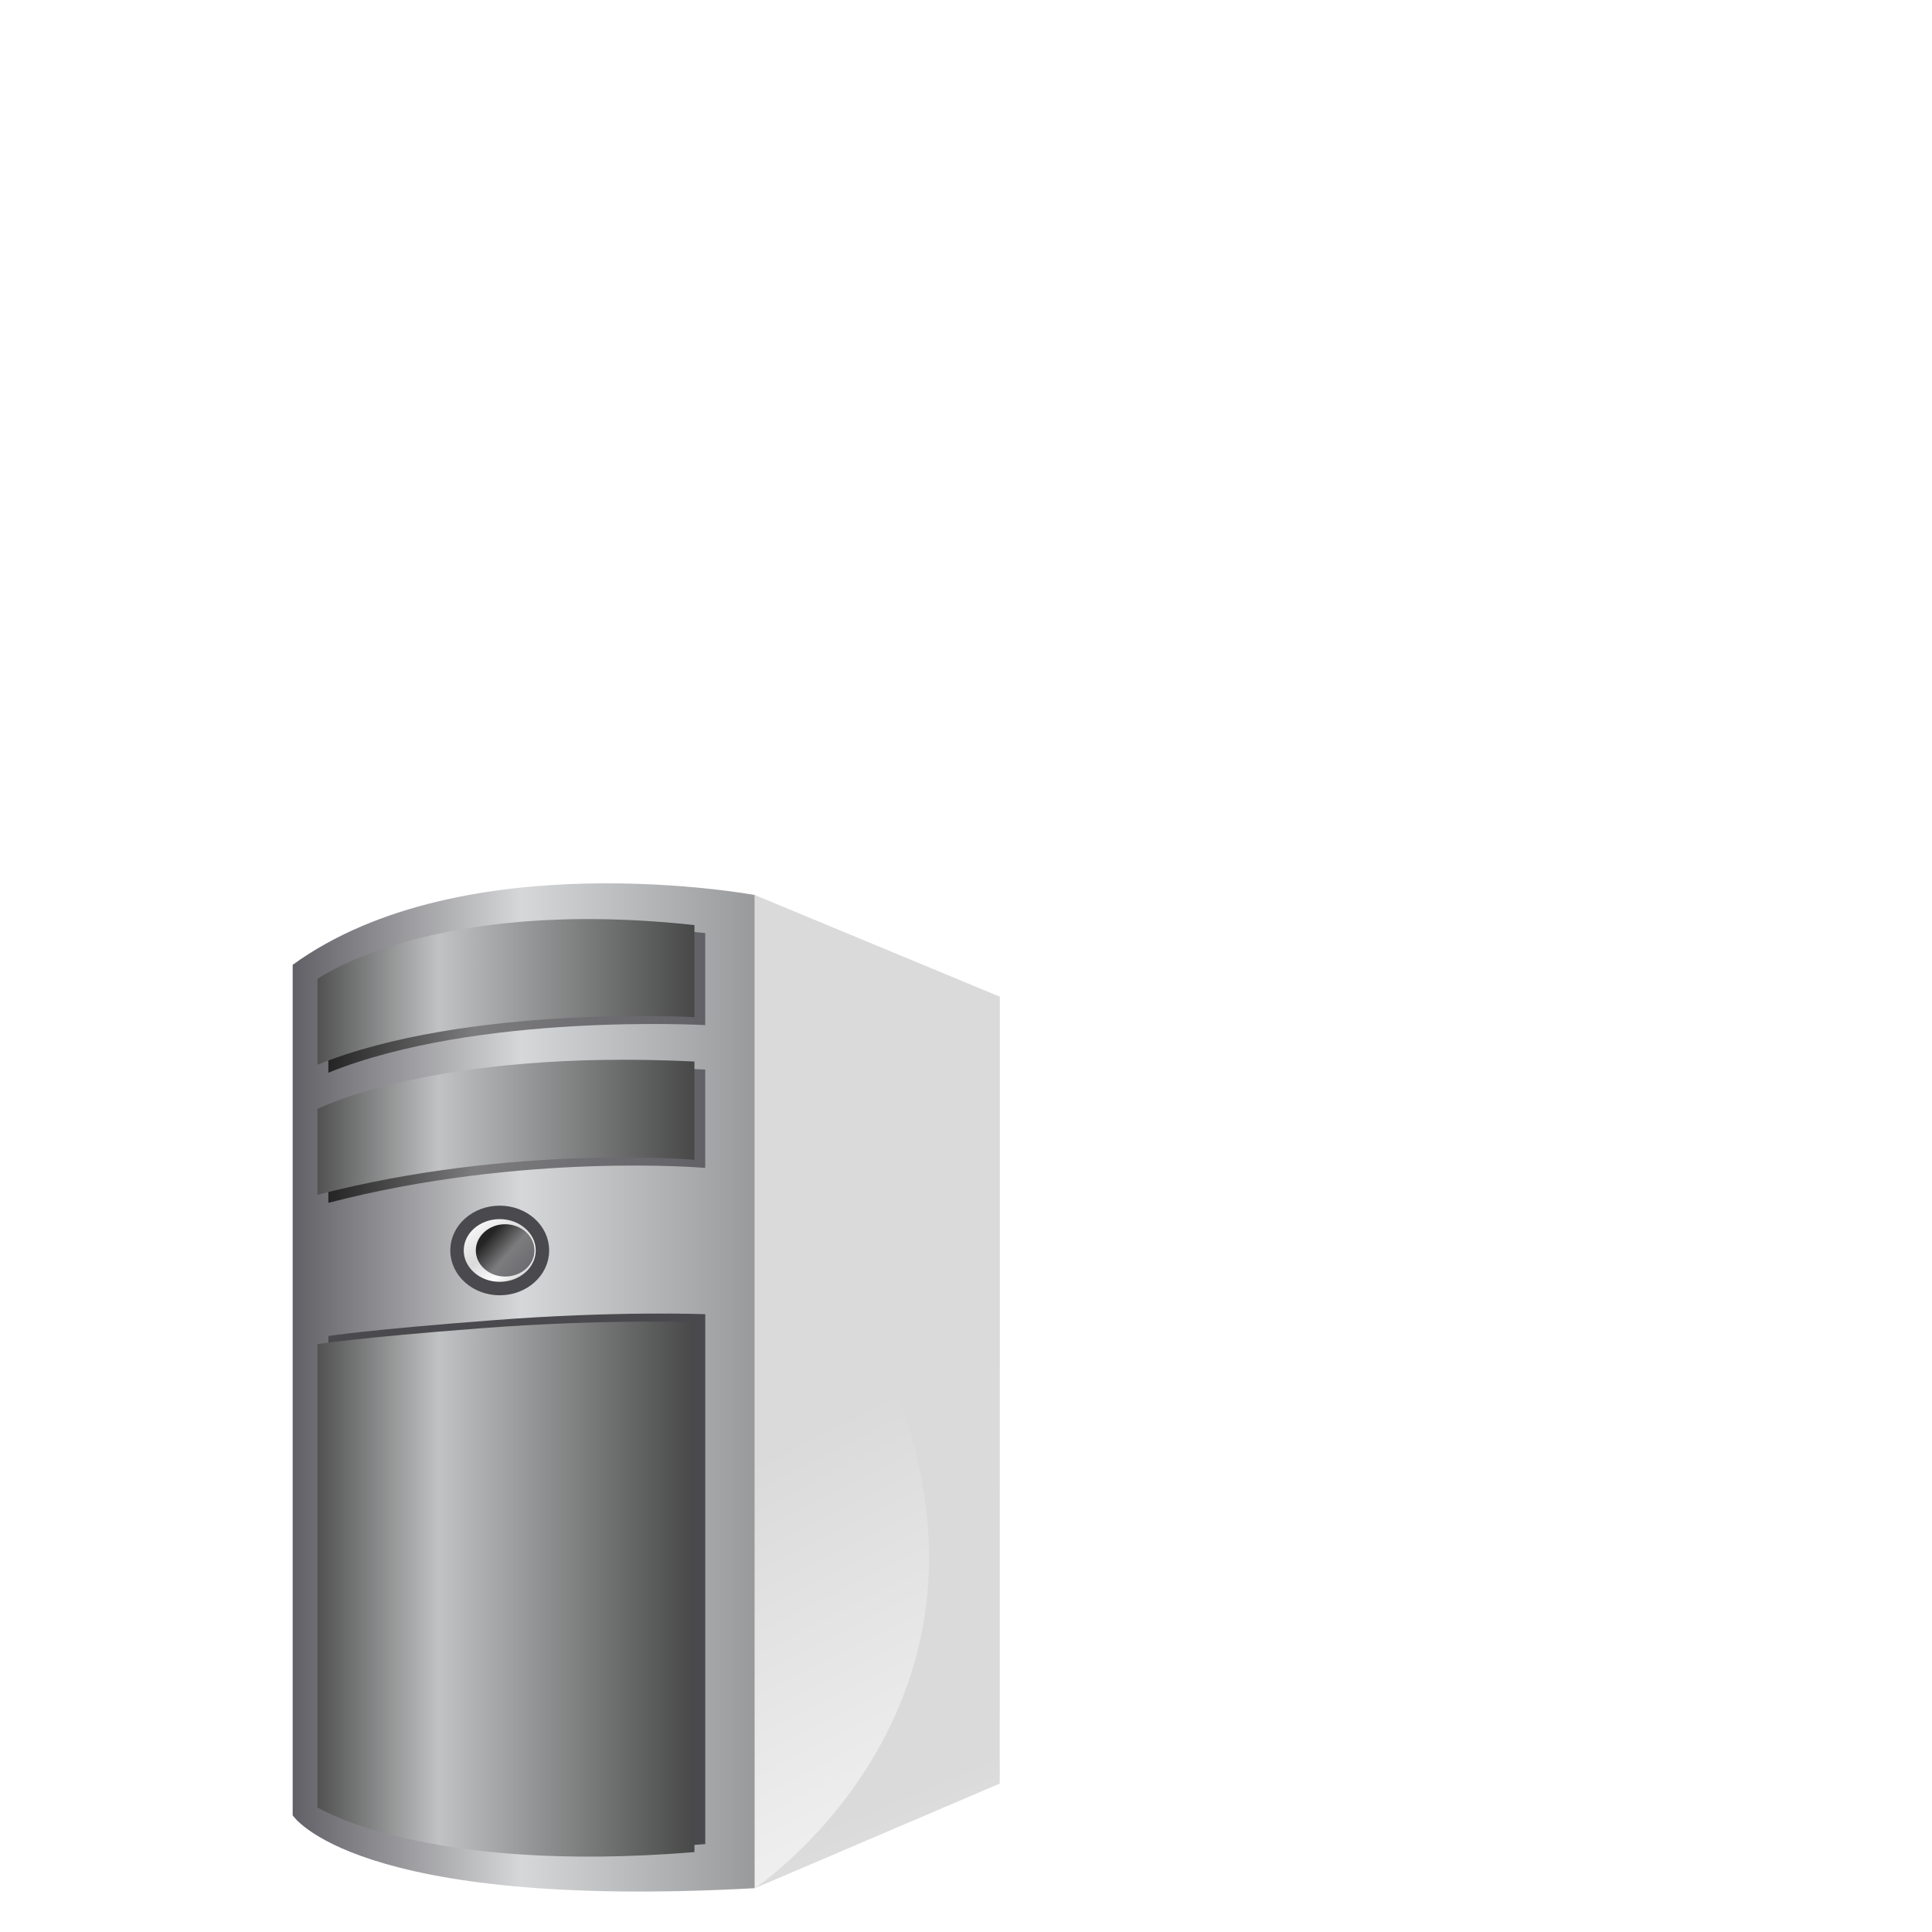
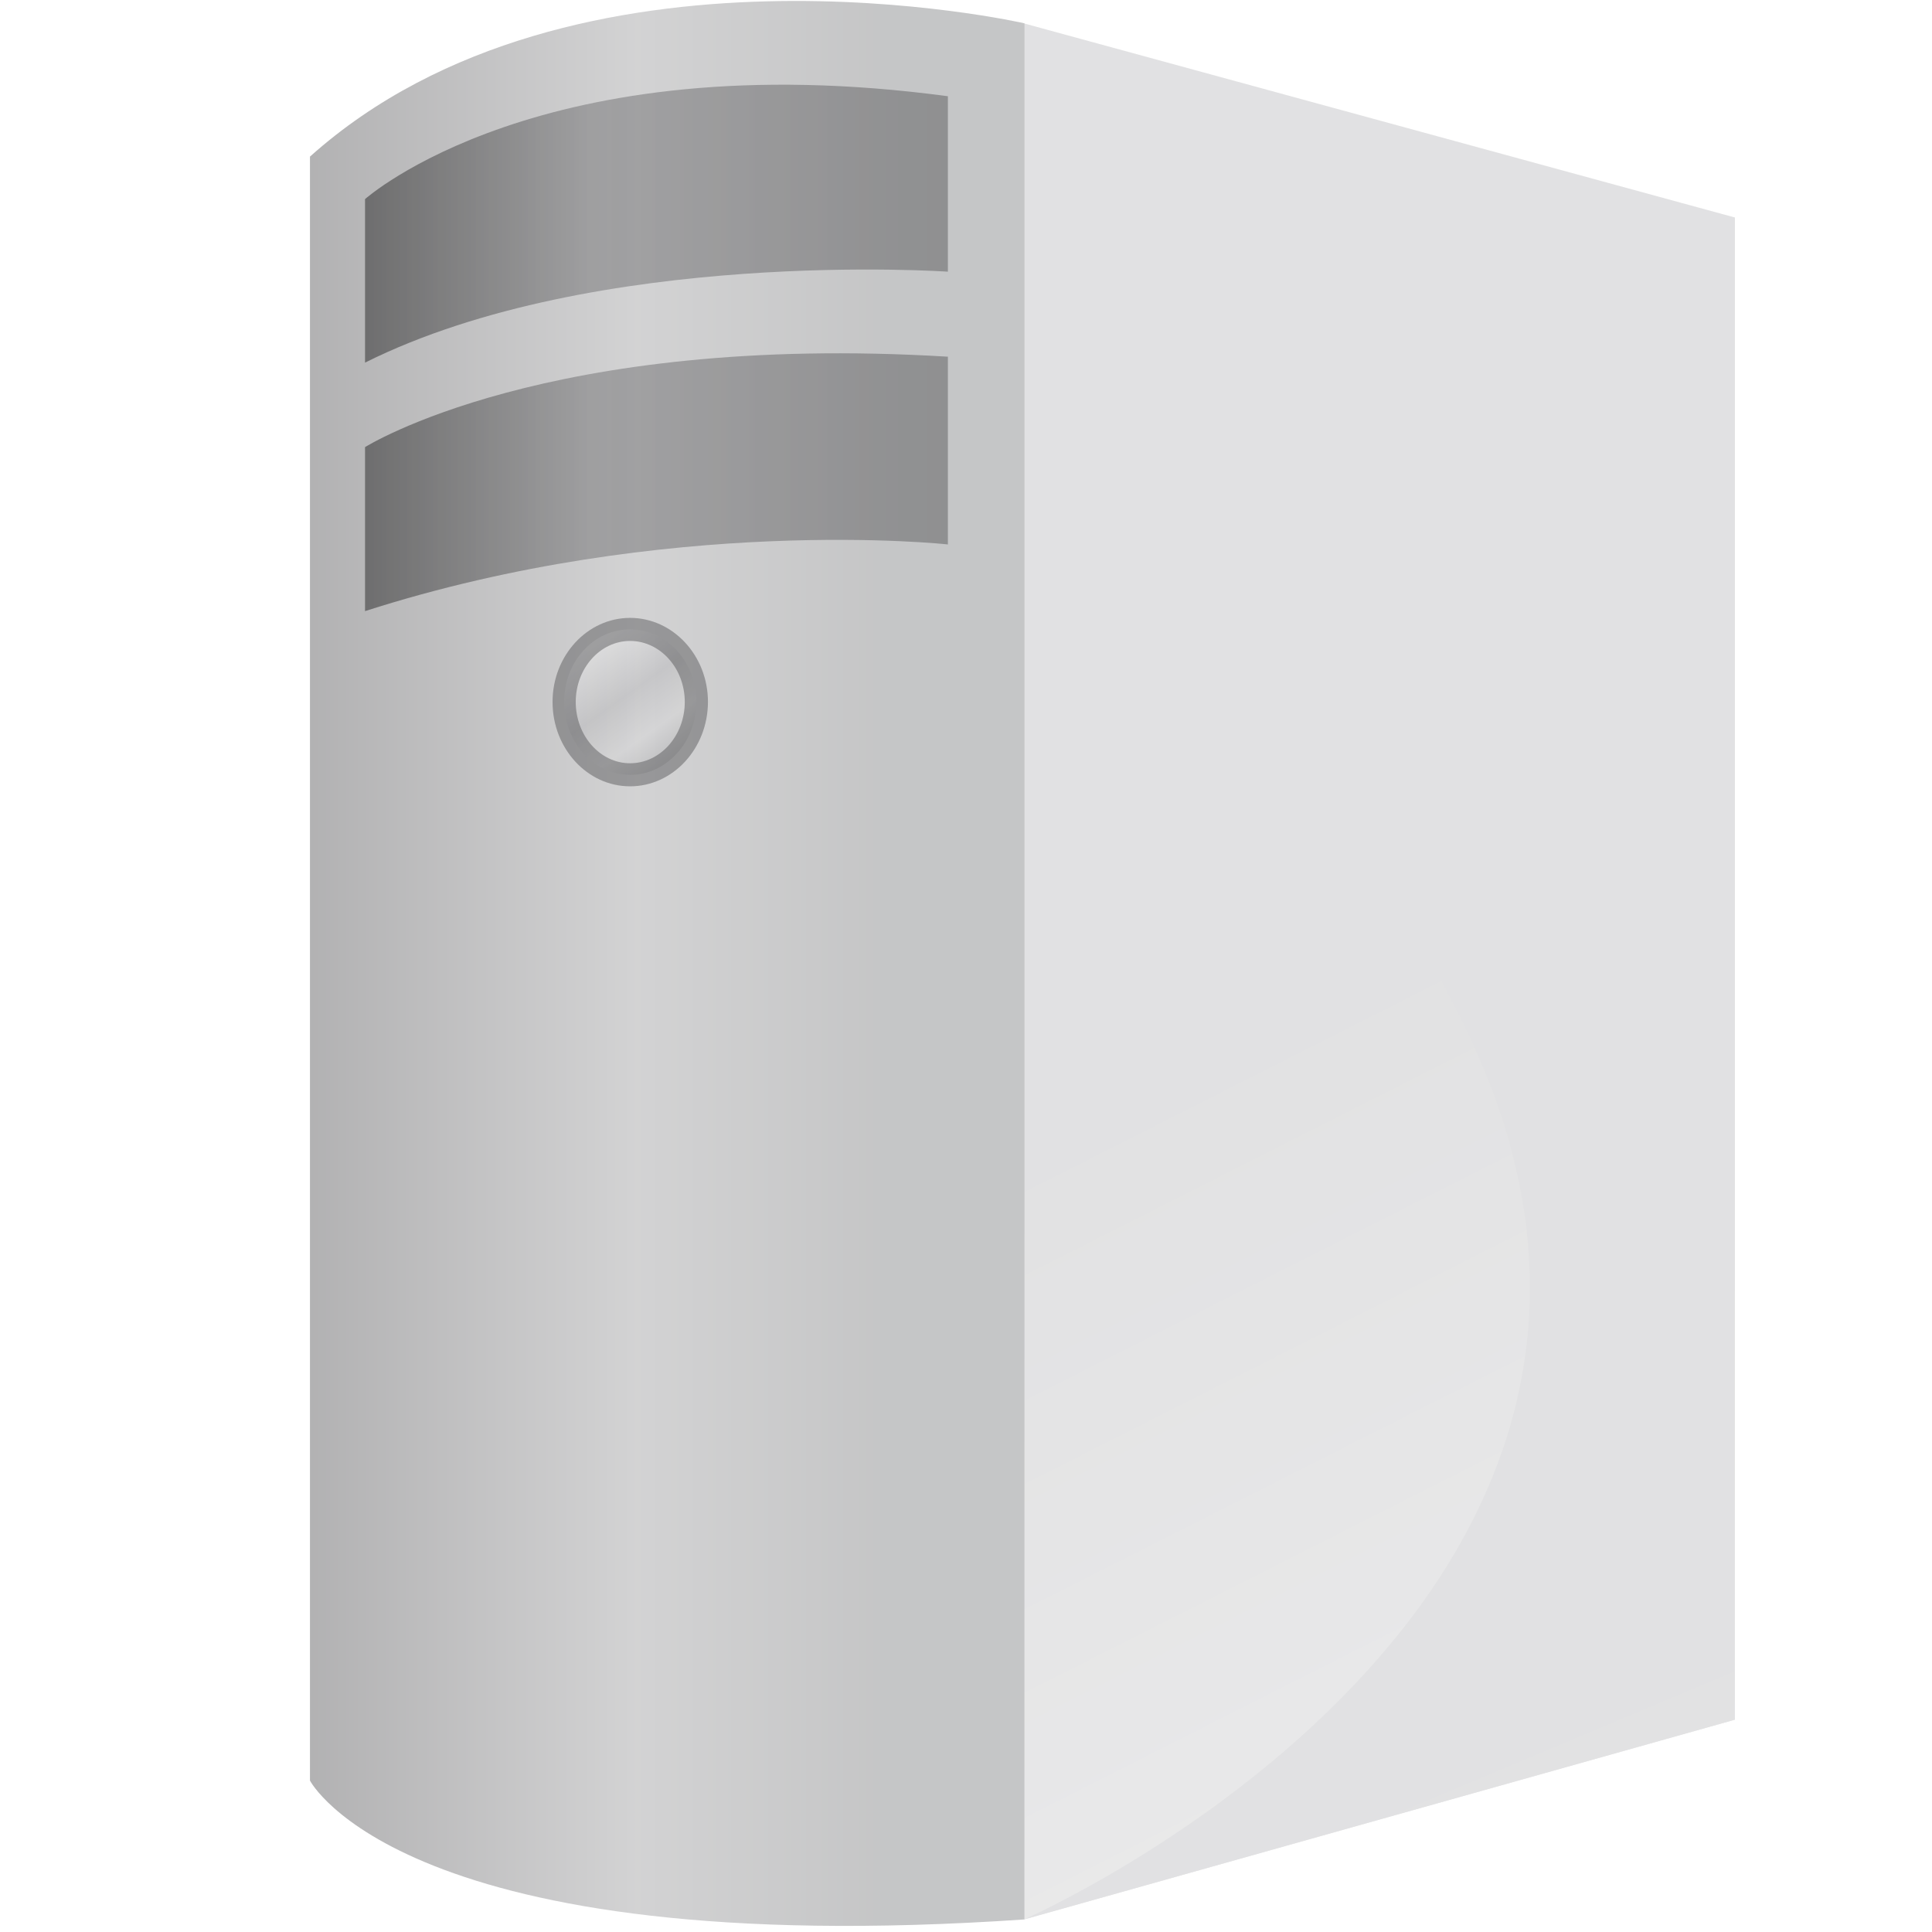
- <svg xmlns="http://www.w3.org/2000/svg" xmlns:xlink="http://www.w3.org/1999/xlink" version="1.1" id="Ebene_1" x="0px" y="0px" width="64px" height="64px" viewBox="0 0 64 64" enable-background="new 0 0 64 64" xml:space="preserve">
-   <defs id="defs612">
-     <radialGradient id="SVGID_1_" cx="29.306" cy="113.435" r="30.679" gradientTransform="matrix(0.9376,0,1e-2,0.6095,3.6207,-51.6258)" gradientUnits="userSpaceOnUse">
-       <stop offset="0.663" style="stop-color:#FFFFFF" id="stop6" />
-       <stop offset="1" style="stop-color:#A2BADC" id="stop8" />
-     </radialGradient>
-     <radialGradient id="SVGID_62_" cx="43.266" cy="36" r="4.764" gradientTransform="translate(0.2803,-0.1104)" gradientUnits="userSpaceOnUse">
-       <stop offset="0.442" style="stop-color:#FFFFFF" id="stop591" />
-       <stop offset="1" style="stop-color:#A2BADC" id="stop593" />
-     </radialGradient>
-     <radialGradient id="SVGID_63_" cx="37.946" cy="42.772" r="2.421" gradientTransform="translate(0.2803,-0.1104)" gradientUnits="userSpaceOnUse">
-       <stop offset="0.264" style="stop-color:#FFFFFF" id="stop598" />
-       <stop offset="1" style="stop-color:#A2BADC" id="stop600" />
-     </radialGradient>
-     <radialGradient id="SVGID_64_" cx="32.308" cy="46.355" r="1.9" gradientTransform="translate(0.2803,-0.1104)" gradientUnits="userSpaceOnUse">
-       <stop offset="0.239" style="stop-color:#FFFFFF" id="stop605" />
-       <stop offset="1" style="stop-color:#A2BADC" id="stop607" />
-     </radialGradient>
-     <radialGradient r="1.9" cy="46.355" cx="32.308" gradientTransform="translate(0.2803,-0.1104)" gradientUnits="userSpaceOnUse" id="radialGradient3022" xlink:href="#SVGID_64_" />
-     <radialGradient r="2.421" cy="42.772" cx="37.946" gradientTransform="translate(0.2803,-0.1104)" gradientUnits="userSpaceOnUse" id="radialGradient3025" xlink:href="#SVGID_63_" />
-     <radialGradient r="4.764" cy="36" cx="43.266" gradientTransform="translate(0.2803,-0.1104)" gradientUnits="userSpaceOnUse" id="radialGradient3028" xlink:href="#SVGID_62_" />
-     <radialGradient r="30.679" cy="113.435" cx="29.306" gradientTransform="matrix(0.9376,0,1e-2,0.6095,3.6207,-51.6258)" gradientUnits="userSpaceOnUse" id="radialGradient3350" xlink:href="#SVGID_1_" />
+ <svg xmlns="http://www.w3.org/2000/svg" xmlns:xlink="http://www.w3.org/1999/xlink" version="1.1" id="Ebene_1" x="0px" y="0px" width="16px" height="16px" viewBox="0 0 16 16" enable-background="new 0 0 16 16" xml:space="preserve">
+   <defs id="defs66">
+     <linearGradient id="linearGradient3147">
+       <stop id="stop3149" offset="0" style="stop-color:#8ae234;stop-opacity:1;" />
+       <stop id="stop3151" offset="1" style="stop-color:#4f9a05;stop-opacity:1;" />
+     </linearGradient>
+     <linearGradient y2="18.891" x2="15.626" y1="2.355" x1="9.033" gradientTransform="matrix(0.418947,0,0,0.687907,34.75998,29.60497)" gradientUnits="userSpaceOnUse" id="linearGradient3405" xlink:href="#linearGradient3147" />
+     <linearGradient id="linearGradient2679">
+       <stop id="stop2681" offset="0" style="stop-color:#f7f7f7;stop-opacity:1" />
+       <stop id="stop2683" offset="1" style="stop-color:#ccd0c7;stop-opacity:1" />
+     </linearGradient>
+     <linearGradient gradientTransform="translate(28.74998,26.00027)" y2="11.022" x2="18.118" y1="11.022" x1="5.028" gradientUnits="userSpaceOnUse" id="linearGradient3409" xlink:href="#linearGradient2679" />
  </defs>
-   <g id="g12">
-     <linearGradient id="SVGID_2_" gradientUnits="userSpaceOnUse" x1="2.803" y1="46.071" x2="25.458" y2="46.071" gradientTransform="translate(0.2803,-0.1104)">
-       <stop offset="0.294" style="stop-color:#4a494d" id="stop15" />
-       <stop offset="0.626" style="stop-color:#bdbfc0" id="stop17" />
-       <stop offset="1" style="stop-color:#7b7c7e" id="stop19" />
+   <linearGradient id="SVGID_1_" gradientUnits="userSpaceOnUse" x1="-0.409" y1="8.857" x2="8.348" y2="8.857" gradientTransform="matrix(1 0 0 -1 0.4204 16.8359)">
+     <stop offset="0.294" style="stop-color:#3F3E41" id="stop4" />
+     <stop offset="0.601" style="stop-color:#909092" id="stop6" />
+     <stop offset="0.828" style="stop-color:#6F7072" id="stop8" />
+   </linearGradient>
+   <path opacity="0.4" fill="url(#SVGID_1_)" d="M2.567,1.297v13.449c0,0,0.772,1.502,5.917,1.15V0.193  C8.484,0.193,4.753-0.66,2.567,1.297z" id="path10" />
+   <linearGradient id="SVGID_2_" gradientUnits="userSpaceOnUse" x1="2.603" y1="12.844" x2="7.43" y2="12.844" gradientTransform="matrix(1 0 0 -1 0.4204 16.8359)">
+     <stop offset="0" style="stop-color:#000000" id="stop13" />
+     <stop offset="0.387" style="stop-color:#58585A" id="stop15" />
+     <stop offset="1" style="stop-color:#3F3E41" id="stop17" />
+   </linearGradient>
+   <path opacity="0.4" fill="url(#SVGID_2_)" d="M3.023,5.061V3.703c0,0,1.504-0.951,4.827-0.749v1.555  C7.851,4.508,5.529,4.256,3.023,5.061z" id="path19" />
+   <linearGradient id="SVGID_3_" gradientUnits="userSpaceOnUse" x1="2.603" y1="14.983" x2="7.43" y2="14.983" gradientTransform="matrix(1 0 0 -1 0.4204 16.8359)">
+     <stop offset="0" style="stop-color:#000000" id="stop22" />
+     <stop offset="0.387" style="stop-color:#58585A" id="stop24" />
+     <stop offset="1" style="stop-color:#3F3E41" id="stop26" />
+   </linearGradient>
+   <path opacity="0.4" fill="url(#SVGID_3_)" d="M3.023,3.003V1.649c0,0,1.457-1.305,4.827-0.852V2.25  C7.851,2.25,4.938,2.048,3.023,3.003z" id="path28" />
+   <linearGradient id="SVGID_4_" gradientUnits="userSpaceOnUse" x1="4.422" y1="11.549" x2="5.299" y2="10.321" gradientTransform="matrix(1 0 0 -1 0.4204 16.8359)">
+     <stop offset="0" style="stop-color:#FFFFFF" id="stop31" />
+     <stop offset="0.387" style="stop-color:#B5B5B8" id="stop33" />
+     <stop offset="0.626" style="stop-color:#D9D9DA" id="stop35" />
+     <stop offset="1" style="stop-color:#6F7072" id="stop37" />
+   </linearGradient>
+   <path opacity="0.4" fill="url(#SVGID_4_)" d="M5.767,5.813c0,0.332-0.247,0.604-0.549,0.604c-0.301,0-0.546-0.27-0.546-0.604  c0-0.335,0.245-0.601,0.546-0.601C5.521,5.212,5.767,5.481,5.767,5.813z" id="path39" />
+   <g opacity="0.4" id="g41">
+     <path fill="#3F3E41" d="M5.218,6.512c-0.354,0-0.642-0.313-0.642-0.699c0-0.384,0.288-0.696,0.642-0.696   c0.355,0,0.645,0.312,0.645,0.696C5.862,6.199,5.573,6.512,5.218,6.512L5.218,6.512z M5.218,5.308c-0.248,0-0.45,0.227-0.45,0.505   c0,0.28,0.202,0.508,0.45,0.508c0.25,0,0.453-0.228,0.453-0.508C5.671,5.535,5.468,5.308,5.218,5.308L5.218,5.308z" id="path43" />
+   </g>
+   <g opacity="0.4" id="g45">
+     <linearGradient id="SVGID_5_" gradientUnits="userSpaceOnUse" x1="7.779" y1="14.361" x2="20.518" y2="-10.813" gradientTransform="matrix(1 0 0 -1 0.4204 16.8359)">
+       <stop offset="0.233" style="stop-color:#B5B5B8" id="stop48" />
+       <stop offset="0.626" style="stop-color:#D9D9DA" id="stop50" />
+       <stop offset="1" style="stop-color:#6F7072" id="stop52" />
    </linearGradient>
-     <path d="M 9.695,31.961 L 9.695,60.134 C 9.695,60.134 11.695,63.285 25.004,62.548 L 25.004,29.649 C 25.004,29.649 15.349,27.862 9.695,31.961 z" id="path21" style="fill:url(#SVGID_2_-984)" />
-     <linearGradient id="SVGID_3_" gradientUnits="userSpaceOnUse" x1="22.343" y1="35.172" x2="47.434" y2="84.758" gradientTransform="translate(0.2803,-0.1104)">
-       <stop offset="0.233" style="stop-color:#c1c1c3" id="stop24" />
-       <stop offset="0.626" style="stop-color:#e5e5e6" id="stop26" />
-       <stop offset="1" style="stop-color:#7b7c7e" id="stop28" />
+     <polygon fill="url(#SVGID_5_)" points="14.367,1.801 14.367,14.242 8.481,15.896 8.481,0.194  " id="polygon54" />
+     <linearGradient id="SVGID_6_" gradientUnits="userSpaceOnUse" x1="8.321" y1="14.367" x2="20.89" y2="-15.527" gradientTransform="matrix(1 0 0 -1 0.4204 16.8359)">
+       <stop offset="0.387" style="stop-color:#B5B5B8" id="stop57" />
+       <stop offset="0.626" style="stop-color:#D9D9DA" id="stop59" />
+       <stop offset="1" style="stop-color:#6F7072" id="stop61" />
    </linearGradient>
-     <polygon points="33.115,33.015 33.115,59.082 25.004,62.548 25.004,29.649 33.115,33.015 " id="polygon30" style="fill:url(#SVGID_3_-970)" />
-     <linearGradient id="SVGID_4_" gradientUnits="userSpaceOnUse" x1="22.882" y1="33.864" x2="49.165" y2="96.376" gradientTransform="translate(0.2803,-0.1104)">
-       <stop offset="0.387" style="stop-color:#c1c1c3" id="stop33" />
-       <stop offset="0.626" style="stop-color:#e5e5e6" id="stop35" />
-       <stop offset="1" style="stop-color:#7b7c7e" id="stop37" />
-     </linearGradient>
-     <path d="M 33.115,33.015 L 33.115,59.082 L 25.004,62.548 C 25.004,62.548 33.415,56.945 29.931,46.75 C 26.073,35.463 33.115,33.015 33.115,33.015 z" id="path39" style="fill:url(#SVGID_4_-934)" />
-     <path d="M 16.295,43.737 C 12.172,44.05 10.878,44.258 10.878,44.258 L 10.878,59.608 C 10.878,59.608 14.414,61.826 23.363,61.088 L 23.363,43.534 C 23.363,43.535 20.419,43.416 16.295,43.737 z" id="path41" style="fill:#4a494d" />
-     <linearGradient id="SVGID_5_" gradientUnits="userSpaceOnUse" x1="-2.491" y1="52.752" x2="27.218" y2="52.752" gradientTransform="translate(0.2803,-0.1104)">
-       <stop offset="0.374" style="stop-color:#0c0c0c" id="stop44" />
-       <stop offset="0.564" style="stop-color:#a8aaab" id="stop46" />
-       <stop offset="0.932" style="stop-color:#0c0c0c" id="stop48" />
-     </linearGradient>
-     <path d="M 15.936,44 C 11.812,44.315 10.515,44.526 10.515,44.526 L 10.515,59.872 C 10.515,59.872 14.052,62.091 23.004,61.353 L 23.004,43.799 C 23.005,43.799 20.059,43.687 15.936,44 z" id="path50" style="fill:url(#SVGID_5_-161)" />
-     <linearGradient id="SVGID_6_" gradientUnits="userSpaceOnUse" x1="10.596" y1="37.719" x2="23.082" y2="37.719" gradientTransform="translate(0.2803,-0.1104)">
-       <stop offset="0" style="stop-color:#0c0c0c" id="stop53" />
-       <stop offset="0.387" style="stop-color:#646466" id="stop55" />
-       <stop offset="1" style="stop-color:#4a494d" id="stop57" />
-     </linearGradient>
-     <path d="M 10.877,39.846 L 10.877,37.001 C 10.877,37.001 14.765,35.011 23.362,35.43 L 23.362,38.689 C 23.363,38.688 17.357,38.162 10.877,39.846 z" id="path59" style="fill:url(#SVGID_6_-484)" />
-     <linearGradient id="SVGID_7_" gradientUnits="userSpaceOnUse" x1="-2.491" y1="37.453" x2="27.218" y2="37.453" gradientTransform="translate(0.2803,-0.1104)">
-       <stop offset="0.374" style="stop-color:#0c0c0c" id="stop62" />
-       <stop offset="0.564" style="stop-color:#a8aaab" id="stop64" />
-       <stop offset="0.932" style="stop-color:#0c0c0c" id="stop66" />
-     </linearGradient>
-     <path d="M 10.515,39.579 L 10.515,36.736 C 10.515,36.736 14.404,34.744 23.004,35.164 L 23.004,38.42 C 23.005,38.42 16.996,37.896 10.515,39.579 z" id="path68" style="fill:url(#SVGID_7_-143)" />
-     <linearGradient id="SVGID_8_" gradientUnits="userSpaceOnUse" x1="10.596" y1="33.233" x2="23.082" y2="33.233" gradientTransform="translate(0.2803,-0.1104)">
-       <stop offset="0" style="stop-color:#0c0c0c" id="stop71" />
-       <stop offset="0.387" style="stop-color:#646466" id="stop73" />
-       <stop offset="1" style="stop-color:#4a494d" id="stop75" />
-     </linearGradient>
-     <path d="M 10.877,35.534 L 10.877,32.697 C 10.877,32.697 14.647,29.966 23.362,30.911 L 23.362,33.958 C 23.363,33.958 15.825,33.536 10.877,35.534 z" id="path77" style="fill:url(#SVGID_8_-253)" />
-     <linearGradient id="SVGID_9_" gradientUnits="userSpaceOnUse" x1="-2.491" y1="32.968" x2="27.218" y2="32.968" gradientTransform="translate(0.2803,-0.1104)">
-       <stop offset="0.374" style="stop-color:#0c0c0c" id="stop80" />
-       <stop offset="0.564" style="stop-color:#a8aaab" id="stop82" />
-       <stop offset="0.932" style="stop-color:#0c0c0c" id="stop84" />
-     </linearGradient>
-     <path d="M 10.515,35.27 L 10.515,32.431 C 10.515,32.431 14.286,29.7 23.004,30.644 L 23.004,33.694 C 23.005,33.693 15.466,33.273 10.515,35.27 z" id="path86" style="fill:url(#SVGID_9_-856)" />
-     <linearGradient id="SVGID_10_" gradientUnits="userSpaceOnUse" x1="15.428" y1="40.348" x2="17.402" y2="43.112" gradientTransform="translate(0.2803,-0.1104)">
-       <stop offset="0" style="stop-color:#ffffff" id="stop89" />
-       <stop offset="0.387" style="stop-color:#c1c1c3" id="stop91" />
-       <stop offset="0.626" style="stop-color:#e5e5e6" id="stop93" />
-       <stop offset="1" style="stop-color:#7b7c7e" id="stop95" />
-     </linearGradient>
-     <path d="M 17.969,41.422 C 17.969,42.119 17.334,42.685 16.553,42.685 C 15.775,42.685 15.139,42.121 15.139,41.422 C 15.139,40.723 15.775,40.162 16.553,40.162 C 17.335,40.162 17.969,40.726 17.969,41.422 z" id="path97" style="fill:url(#SVGID_10_-15);stroke:#4a494d;stroke-width:0.446" />
-     <linearGradient id="SVGID_11_" gradientUnits="userSpaceOnUse" x1="15.917" y1="41.058" x2="17.58" y2="42.529" gradientTransform="translate(0.2803,-0.1104)">
-       <stop offset="0" style="stop-color:#0c0c0c" id="stop100" />
-       <stop offset="0.387" style="stop-color:#646466" id="stop102" />
-       <stop offset="1" style="stop-color:#4a494d" id="stop104" />
-     </linearGradient>
-     <path d="M 17.707,41.422 C 17.707,41.901 17.269,42.288 16.731,42.288 C 16.2,42.288 15.762,41.901 15.762,41.422 C 15.762,40.946 16.2,40.554 16.731,40.554 C 17.269,40.554 17.707,40.947 17.707,41.422 z" id="path106" style="fill:url(#SVGID_11_-808)" />
-     <linearGradient id="SVGID_2_-984" gradientUnits="userSpaceOnUse" x1="2.803" y1="46.071" x2="25.458" y2="46.071" gradientTransform="translate(0.2803,-0.1104)">
-       <stop offset="0.294" style="stop-color:#626167" id="stop3686" />
-       <stop offset="0.626" style="stop-color:#d6d7d8" id="stop3688" />
-       <stop offset="1" style="stop-color:#939496" id="stop3690" />
-     </linearGradient>
-     <linearGradient id="SVGID_3_-970" gradientUnits="userSpaceOnUse" x1="22.343" y1="35.172" x2="47.434" y2="84.758" gradientTransform="translate(0.2803,-0.1104)">
-       <stop offset="0.233" style="stop-color:#dadadb" id="stop3693" />
-       <stop offset="0.626" style="stop-color:#fefefe" id="stop3695" />
-       <stop offset="1" style="stop-color:#939496" id="stop3697" />
-     </linearGradient>
-     <linearGradient id="SVGID_4_-934" gradientUnits="userSpaceOnUse" x1="22.882" y1="33.864" x2="49.165" y2="96.376" gradientTransform="translate(0.2803,-0.1104)">
-       <stop offset="0.387" style="stop-color:#dadadb" id="stop3700" />
-       <stop offset="0.626" style="stop-color:#fefefe" id="stop3702" />
-       <stop offset="1" style="stop-color:#939496" id="stop3704" />
-     </linearGradient>
-     <linearGradient id="SVGID_5_-161" gradientUnits="userSpaceOnUse" x1="-2.491" y1="52.752" x2="27.218" y2="52.752" gradientTransform="translate(0.2803,-0.1104)">
-       <stop offset="0.374" style="stop-color:#242424" id="stop3707" />
-       <stop offset="0.564" style="stop-color:#c1c2c3" id="stop3709" />
-       <stop offset="0.932" style="stop-color:#242424" id="stop3711" />
-     </linearGradient>
-     <linearGradient id="SVGID_6_-484" gradientUnits="userSpaceOnUse" x1="10.596" y1="37.719" x2="23.082" y2="37.719" gradientTransform="translate(0.2803,-0.1104)">
-       <stop offset="0" style="stop-color:#242424" id="stop3714" />
-       <stop offset="0.387" style="stop-color:#7c7c7e" id="stop3716" />
-       <stop offset="1" style="stop-color:#626167" id="stop3718" />
-     </linearGradient>
-     <linearGradient id="SVGID_7_-143" gradientUnits="userSpaceOnUse" x1="-2.491" y1="37.453" x2="27.218" y2="37.453" gradientTransform="translate(0.2803,-0.1104)">
-       <stop offset="0.374" style="stop-color:#242424" id="stop3721" />
-       <stop offset="0.564" style="stop-color:#c1c2c3" id="stop3723" />
-       <stop offset="0.932" style="stop-color:#242424" id="stop3725" />
-     </linearGradient>
-     <linearGradient id="SVGID_8_-253" gradientUnits="userSpaceOnUse" x1="10.596" y1="33.233" x2="23.082" y2="33.233" gradientTransform="translate(0.2803,-0.1104)">
-       <stop offset="0" style="stop-color:#242424" id="stop3728" />
-       <stop offset="0.387" style="stop-color:#7c7c7e" id="stop3730" />
-       <stop offset="1" style="stop-color:#626167" id="stop3732" />
-     </linearGradient>
-     <linearGradient id="SVGID_9_-856" gradientUnits="userSpaceOnUse" x1="-2.491" y1="32.968" x2="27.218" y2="32.968" gradientTransform="translate(0.2803,-0.1104)">
-       <stop offset="0.374" style="stop-color:#242424" id="stop3735" />
-       <stop offset="0.564" style="stop-color:#c1c2c3" id="stop3737" />
-       <stop offset="0.932" style="stop-color:#242424" id="stop3739" />
-     </linearGradient>
-     <linearGradient id="SVGID_10_-15" gradientUnits="userSpaceOnUse" x1="15.428" y1="40.348" x2="17.402" y2="43.112" gradientTransform="translate(0.2803,-0.1104)">
-       <stop offset="0" style="stop-color:#ffffff" id="stop3742" />
-       <stop offset="0.387" style="stop-color:#dadadb" id="stop3744" />
-       <stop offset="0.626" style="stop-color:#fefefe" id="stop3746" />
-       <stop offset="1" style="stop-color:#939496" id="stop3748" />
-     </linearGradient>
-     <linearGradient id="SVGID_11_-808" gradientUnits="userSpaceOnUse" x1="15.917" y1="41.058" x2="17.58" y2="42.529" gradientTransform="translate(0.2803,-0.1104)">
-       <stop offset="0" style="stop-color:#242424" id="stop3751" />
-       <stop offset="0.387" style="stop-color:#7c7c7e" id="stop3753" />
-       <stop offset="1" style="stop-color:#626167" id="stop3755" />
-     </linearGradient>
+     <path fill="url(#SVGID_6_)" d="M14.367,1.801v12.441l-5.886,1.654c0,0,6.104-2.674,3.575-7.54   C9.257,2.969,14.367,1.801,14.367,1.801z" id="path63" />
  </g>
</svg>
